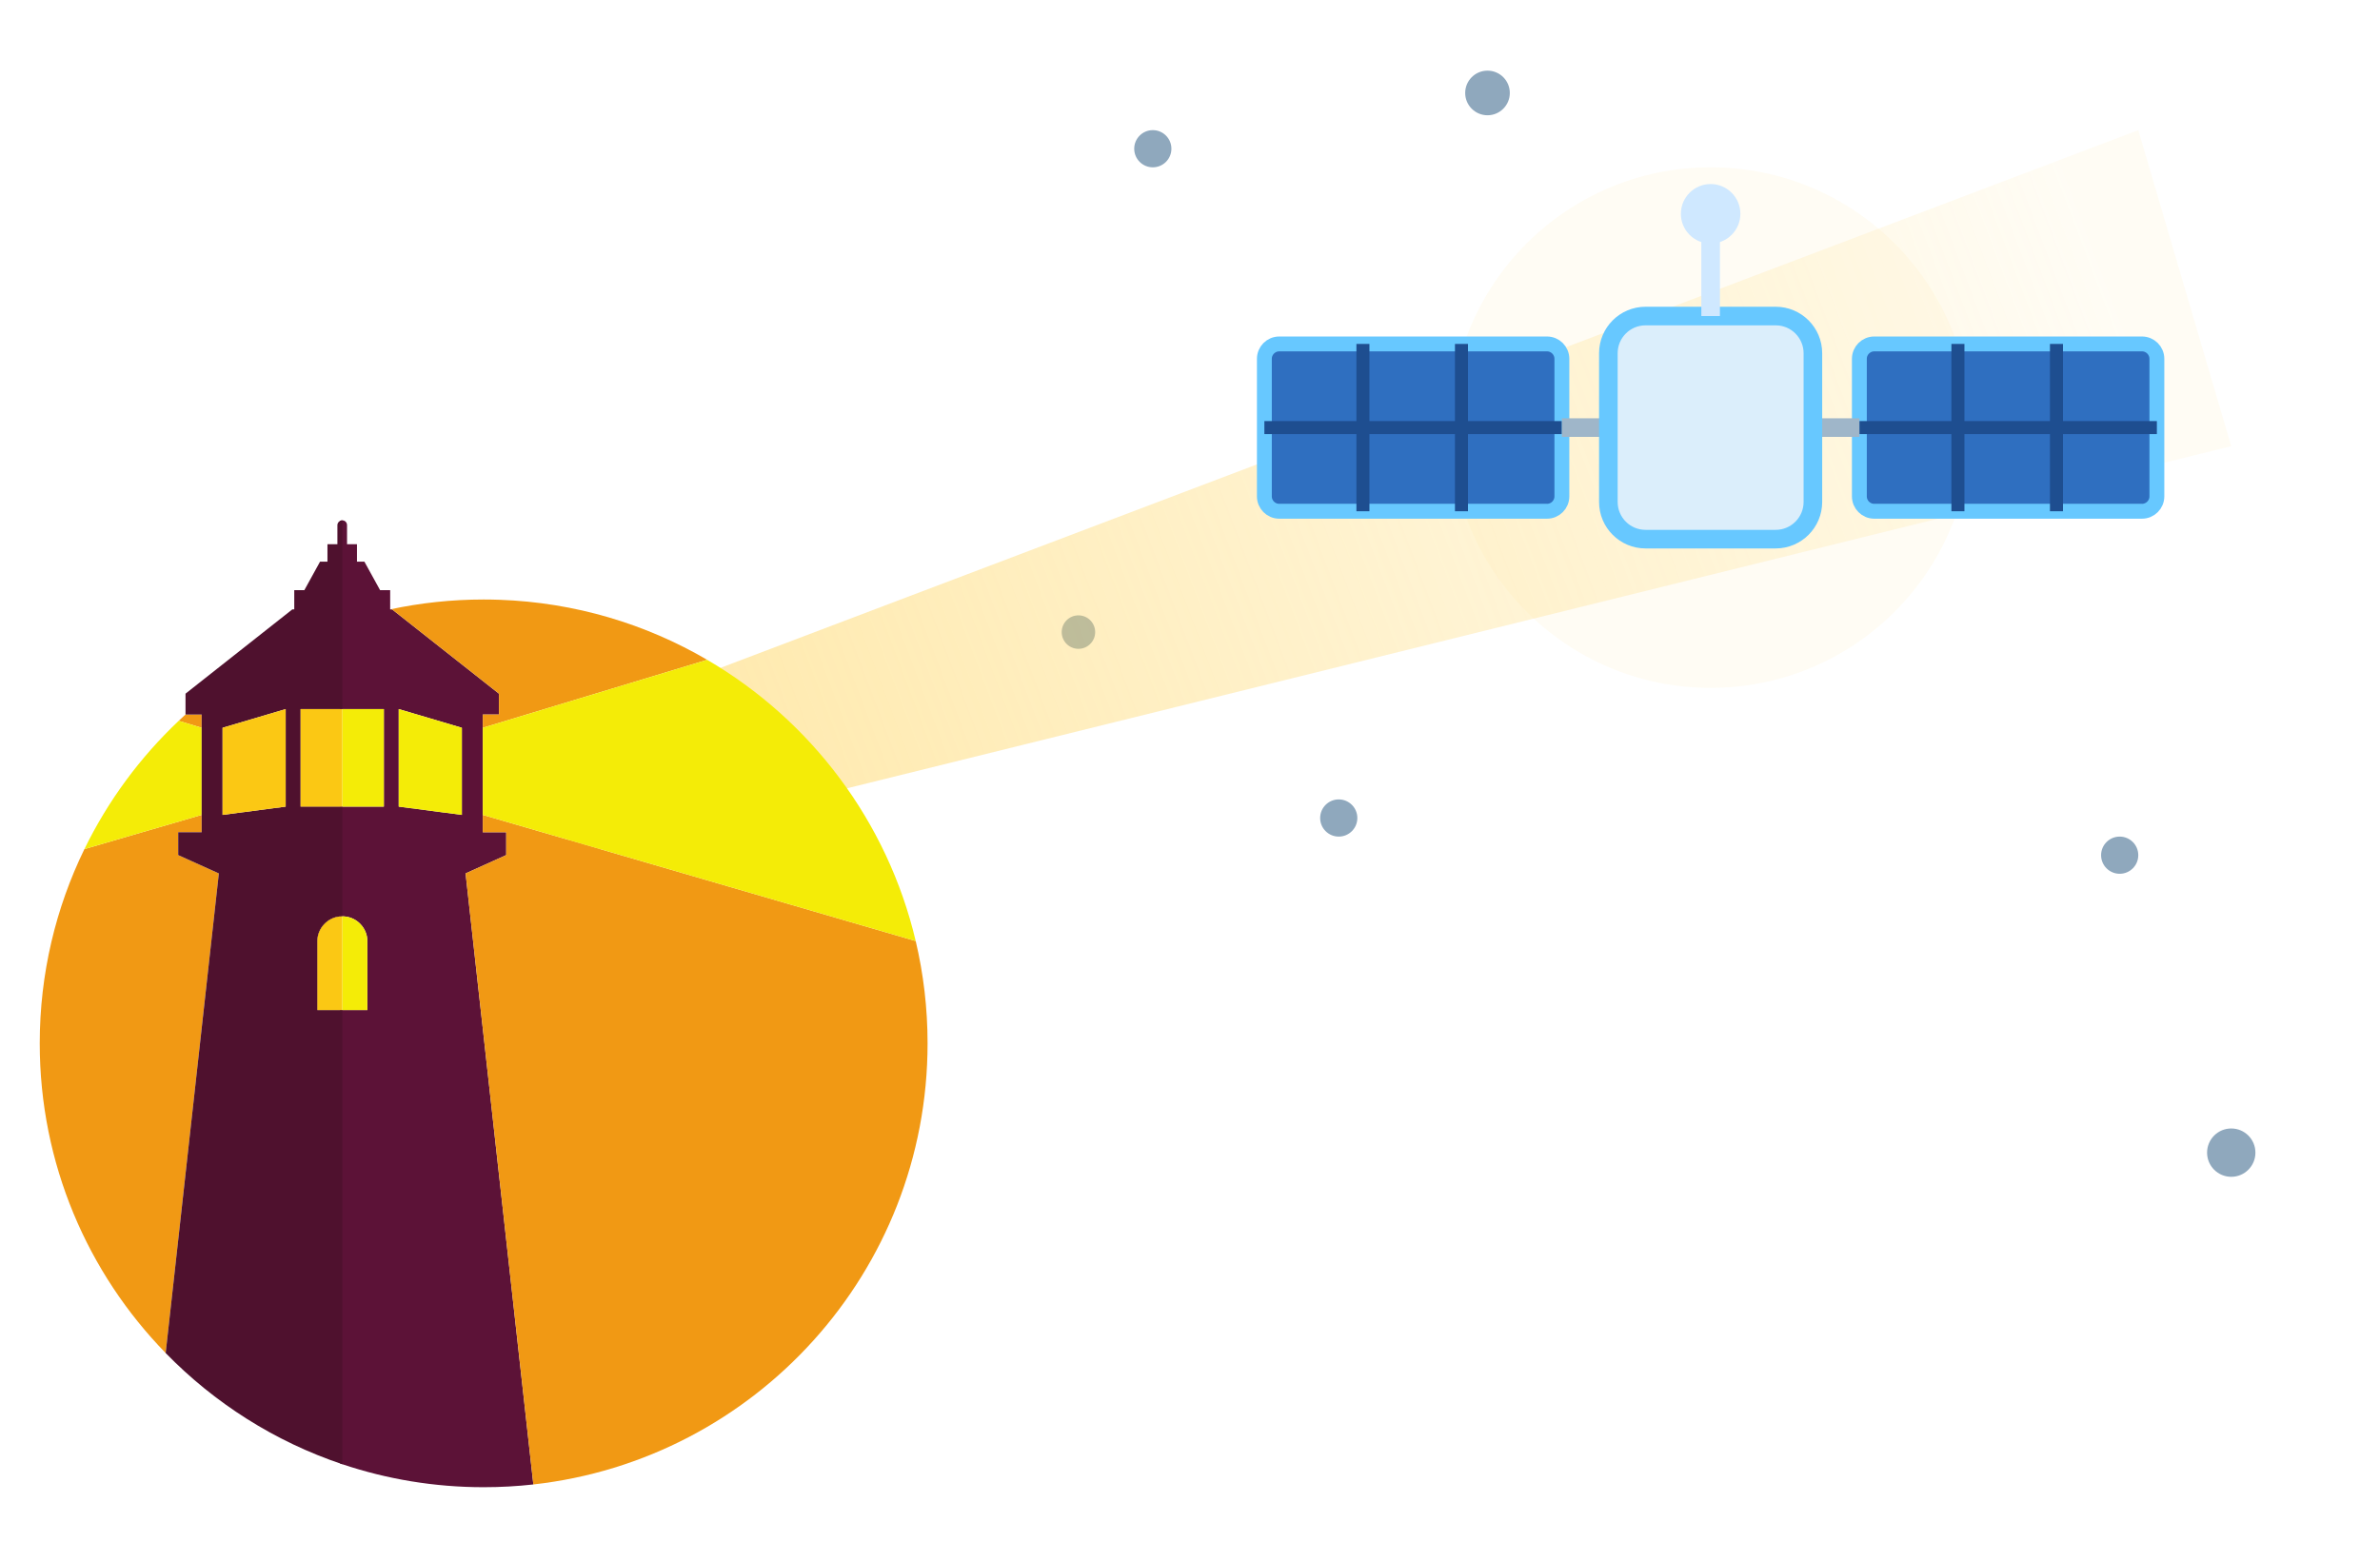
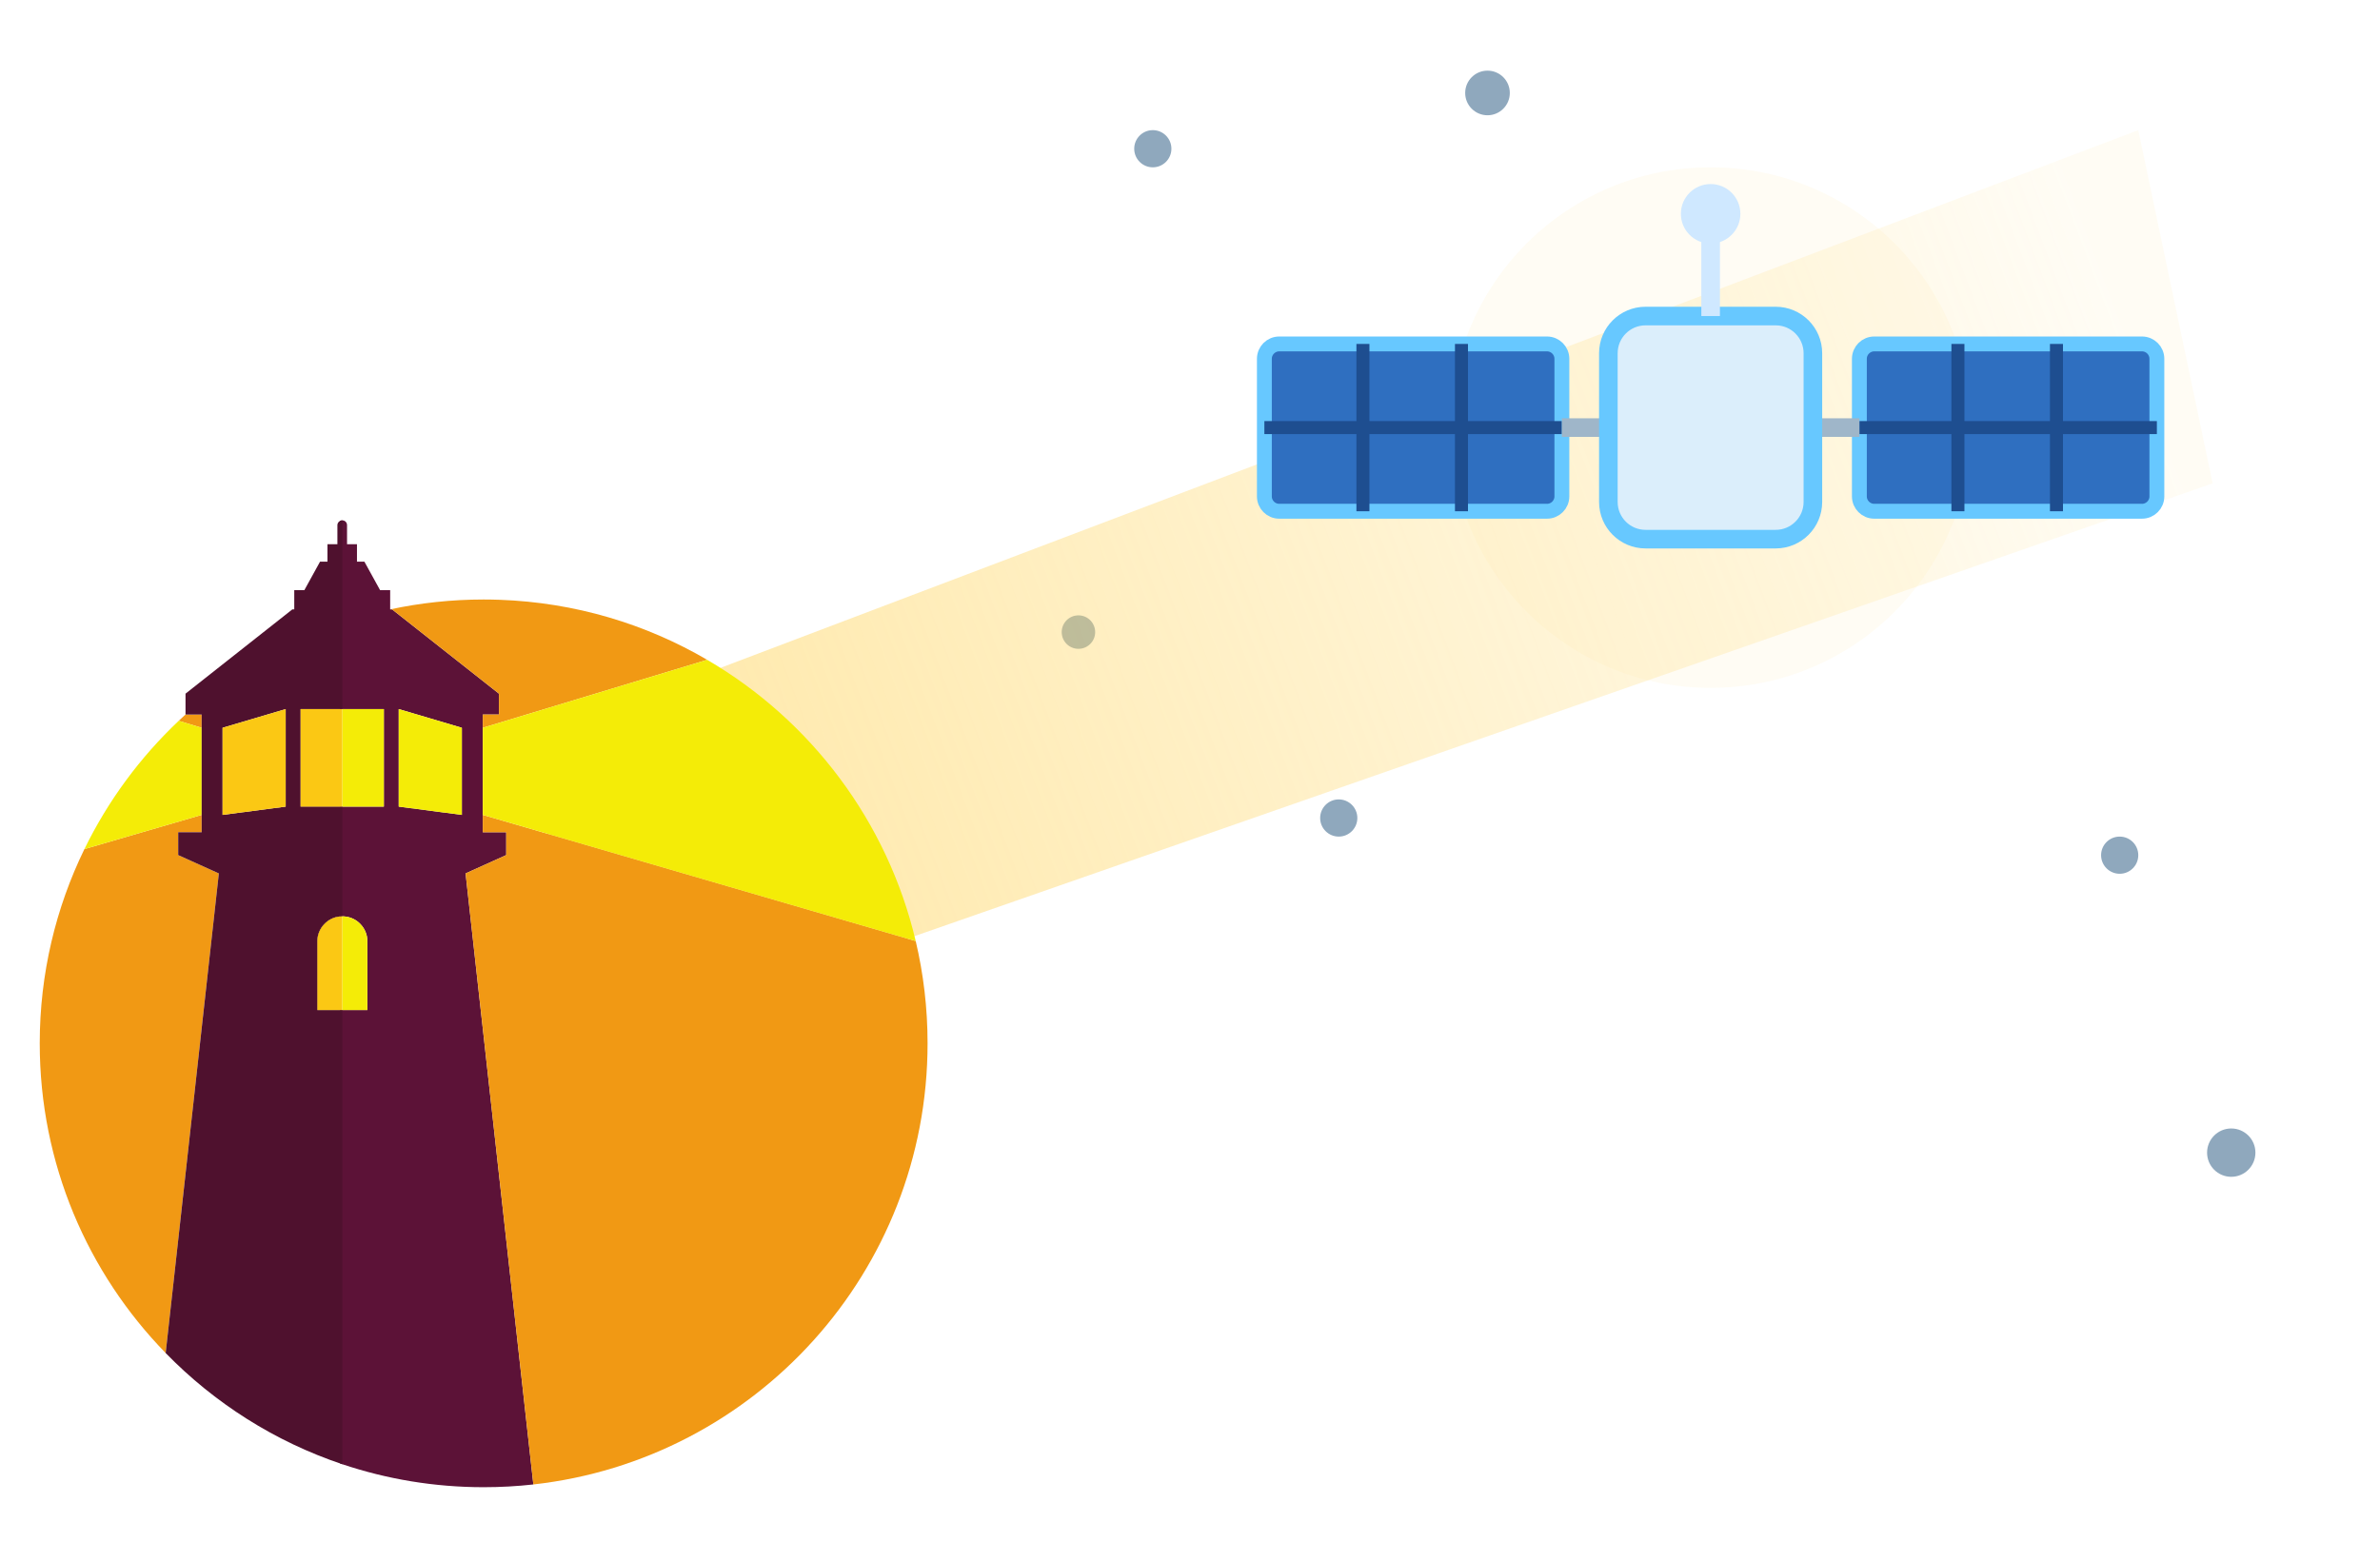
<svg xmlns="http://www.w3.org/2000/svg" viewBox="0 0 128 84" fill="none" role="img" aria-label="NAZAR">
  <defs>
    <linearGradient id="nz-beam" x1="30" y1="43" x2="112" y2="12" gradientUnits="userSpaceOnUse">
      <stop offset="0%" stop-color="#ffd86b" stop-opacity="0.6" />
      <stop offset="100%" stop-color="#ffd86b" stop-opacity="0.07" />
    </linearGradient>
  </defs>
  <g fill="#8fa8bd">
    <circle cx="62" cy="8" r="1" />
    <circle cx="80" cy="5" r="1.2" />
    <circle cx="114" cy="46" r="1" />
    <circle cx="120" cy="62" r="1.3" />
    <circle cx="58" cy="34" r="0.9" />
    <circle cx="72" cy="44" r="1" />
  </g>
-   <path d="M28 40 L115 7 L120 24 L31 46 Z" fill="url(#nz-beam)" />
+   <path d="M28 40 L115 7 L119 26 L33 56 Z" fill="url(#nz-beam)" />
  <svg x="2" y="28" width="48" height="52" viewBox="31.5 23.9 134.6 146.6">
    <g transform="translate(197.6,0) scale(-1,1)">
      <g transform="matrix(1.333333,0,0,-1.333333,0,194.36)">
        <g transform="scale(0.1)">
          <path d="m 904.148,1064.02 0.024,-110.934 h 44.766 v 110.934 h -44.79" style="fill:#5c1237;fill-opacity:1;fill-rule:nonzero;stroke:none" id="path12" />
          <path d="m 929.844,721.715 v 78.496 c 0,14.238 -11.297,26.629 -25.672,27.891 l 0.016,-106.387 h 25.656" style="fill:#5c1237;fill-opacity:1;fill-rule:nonzero;stroke:none" id="path14" />
          <path d="M 837.336,1057.5 V 953.102 l -71.801,-9.434 v 99.102 l 49.778,14.73 22.023,6.52 z m 16.902,-104.414 v 110.934 h 49.91 l -0.015,213.96 c -0.813,0.44 -1.738,0.69 -2.707,0.69 -3.028,0 -5.321,-2.44 -5.321,-5.47 v -21.67 h -11.292 v -19.82 h -8.434 l -17.856,-32.43 h -11.46 v -21.84 h -0.059 -2.094 l -121.512,-95.87 -0.046,-23.73 h 18.418 v -0.34 -14.73 -99.102 -19.727 h -26.68 v -25.968 l 46.211,-20.86 -77.055,-694.953 c 18.559,-2.058 37.402,-3.121 56.508,-3.121 56.172,0 110.191,9.18 160.672,26.109 0.937,0.313 1.875,0.641 2.812,0.961 l -0.05,515.606 h -2.704 -0.058 -27.727 -0.703 v 78.496 c 0,14.43 11.594,27.016 26.25,27.98 0.617,0.067 1.547,0.145 2.18,0.145 0.019,0 0.027,0 0.058,0 0.633,0 1.496,-0.078 2.121,-0.145 0.196,-0.011 0.379,-0.078 0.567,-0.089 v 124.984 h -2.746 -47.188" style="fill:#5c1237;fill-opacity:1;fill-rule:nonzero;stroke:none" id="path16" />
          <path d="m 722.605,1188.32 c -85.867,-3.03 -166.277,-27.52 -236.035,-68.26 l 255.2,-77.29 v 14.73 0.34 h -18.418 l 0.046,23.73 121.512,95.87 h 2.094 c -34.262,7.33 -69.809,11.21 -106.25,11.21 -6.074,0 -12.121,-0.12 -18.149,-0.33" style="fill:#f19914;fill-opacity:1;fill-rule:nonzero;stroke:none" id="path18" />
          <path d="m 1079.79,1057.84 v 0 h -18.37 v -15.07 l 26.1,7.92 c -2.55,2.41 -5.13,4.8 -7.73,7.15" style="fill:#f19914;fill-opacity:1;fill-rule:nonzero;stroke:none" id="path20" />
          <path d="m 1194.76,904.785 -133.34,38.883 v -19.727 h 26.67 v -25.968 l -46.21,-20.86 60.47,-545.504 c 88.62,90.95 143.21,215.223 143.21,352.235 0,79.238 -18.27,154.207 -50.8,220.941" style="fill:#f19914;fill-opacity:1;fill-rule:nonzero;stroke:none" id="path22" />
          <path d="m 715.09,923.941 h 26.68 v 19.727 L 249.434,800.195 c -8.821,-37.351 -13.489,-76.308 -13.489,-116.351 0,-259.696 196.106,-473.582 448.301,-501.684 l 77.055,694.953 -46.211,20.86 v 25.968" style="fill:#f19914;fill-opacity:1;fill-rule:nonzero;stroke:none" id="path24" />
          <path d="M 249.434,800.195 741.77,943.668 v 99.102 l -255.2,77.29 C 368.918,1051.37 281.57,936.441 249.434,800.195" style="fill:#f4ec07;fill-opacity:1;fill-rule:nonzero;stroke:none" id="path26" />
          <path d="m 1087.52,1050.69 -26.1,-7.92 v -99.102 l 133.34,-38.883 c -26.8,54.965 -63.29,104.345 -107.24,145.905" style="fill:#f4ec07;fill-opacity:1;fill-rule:nonzero;stroke:none" id="path28" />
          <path d="m 1037.65,943.668 -71.759,9.43 v 110.922 l 22.007,-6.52 49.752,-14.73 z m 4.23,-66.555 46.21,20.86 v 25.968 h -26.67 v 19.727 99.102 14.73 0.34 h 18.37 v 0 0.02 22.2 l -0.01,1.51 -121.51,95.87 h -2.149 v 21.84 h -11.473 l -17.851,32.43 h -8.43 v 19.82 H 907.07 v 21.67 c 0,3.03 -2.629,5.47 -5.644,5.47 v -116.13 -98.52 h 47.512 v -6.52 -104.414 h -47.512 v -124.75 c 0.019,0 0.027,0 0.058,0 0.633,0 1.496,-0.078 2.121,-0.145 14.649,-0.964 26.239,-13.55 26.239,-27.98 v -78.496 h -28.36 -0.058 V 205.148 c 76.914,25.801 145.564,69.633 200.924,126.461 l -60.47,545.504" style="fill:#4f112e;fill-opacity:1;fill-rule:nonzero;stroke:none" id="path30" />
          <path d="m 987.898,1057.5 -22.007,6.52 V 953.098 l 71.759,-9.43 v 99.102 l -49.752,14.73" style="fill:#fbc814;fill-opacity:1;fill-rule:nonzero;stroke:none" id="path32" />
          <path d="m 903.605,828.191 c -0.625,0.067 -1.542,0.145 -2.179,0.145 V 721.715 h 28.418 v 78.496 c 0,14.43 -11.59,27.016 -26.239,27.98" style="fill:#fbc814;fill-opacity:1;fill-rule:nonzero;stroke:none" id="path34" />
          <path d="M 901.426,1057.5 V 953.086 h 47.512 v 110.934 h -47.512 v -6.52" style="fill:#fbc814;fill-opacity:1;fill-rule:nonzero;stroke:none" id="path36" />
          <path d="m 765.535,1042.77 v -99.102 l 71.801,9.43 v 110.922 l -22.023,-6.52 -49.778,-14.73" style="fill:#f4ec07;fill-opacity:1;fill-rule:nonzero;stroke:none" id="path38" />
          <path d="m 901.426,1057.5 v 6.52 H 854.238 V 953.086 h 47.188 V 1057.5" style="fill:#f4ec07;fill-opacity:1;fill-rule:nonzero;stroke:none" id="path40" />
          <path d="m 872.996,800.211 v -78.496 h 28.43 v 106.621 c -0.633,0 -1.563,-0.078 -2.18,-0.145 -14.656,-0.964 -26.25,-13.55 -26.25,-27.98" style="fill:#f4ec07;fill-opacity:1;fill-rule:nonzero;stroke:none" id="path42" />
        </g>
      </g>
    </g>
  </svg>
  <g transform="translate(0,4)">
    <circle cx="92" cy="19" r="14" fill="#ffe08a" opacity="0.10" />
    <g fill="#2f6fc0" stroke="#67c8ff" stroke-width="0.8">
      <rect x="68" y="14.5" width="16" height="9" rx="0.8" />
      <rect x="100" y="14.5" width="16" height="9" rx="0.8" />
    </g>
    <g stroke="#1e4e90" stroke-width="0.7">
      <line x1="73.3" y1="14.5" x2="73.3" y2="23.5" />
      <line x1="78.6" y1="14.5" x2="78.6" y2="23.5" />
      <line x1="105.3" y1="14.5" x2="105.3" y2="23.5" />
      <line x1="110.6" y1="14.5" x2="110.6" y2="23.5" />
      <line x1="68" y1="19" x2="84" y2="19" />
      <line x1="100" y1="19" x2="116" y2="19" />
    </g>
    <g stroke="#9fb6c9" stroke-width="1">
      <line x1="84" y1="19" x2="86.5" y2="19" />
      <line x1="97.5" y1="19" x2="100" y2="19" />
    </g>
    <rect x="86.5" y="13" width="11" height="12" rx="2" fill="#dbeefb" stroke="#67c8ff" stroke-width="1" />
    <line x1="92" y1="13" x2="92" y2="8.5" stroke="#cfe8ff" stroke-width="1" />
    <circle cx="92" cy="7.5" r="1.6" fill="#cfe8ff" />
  </g>
</svg>
